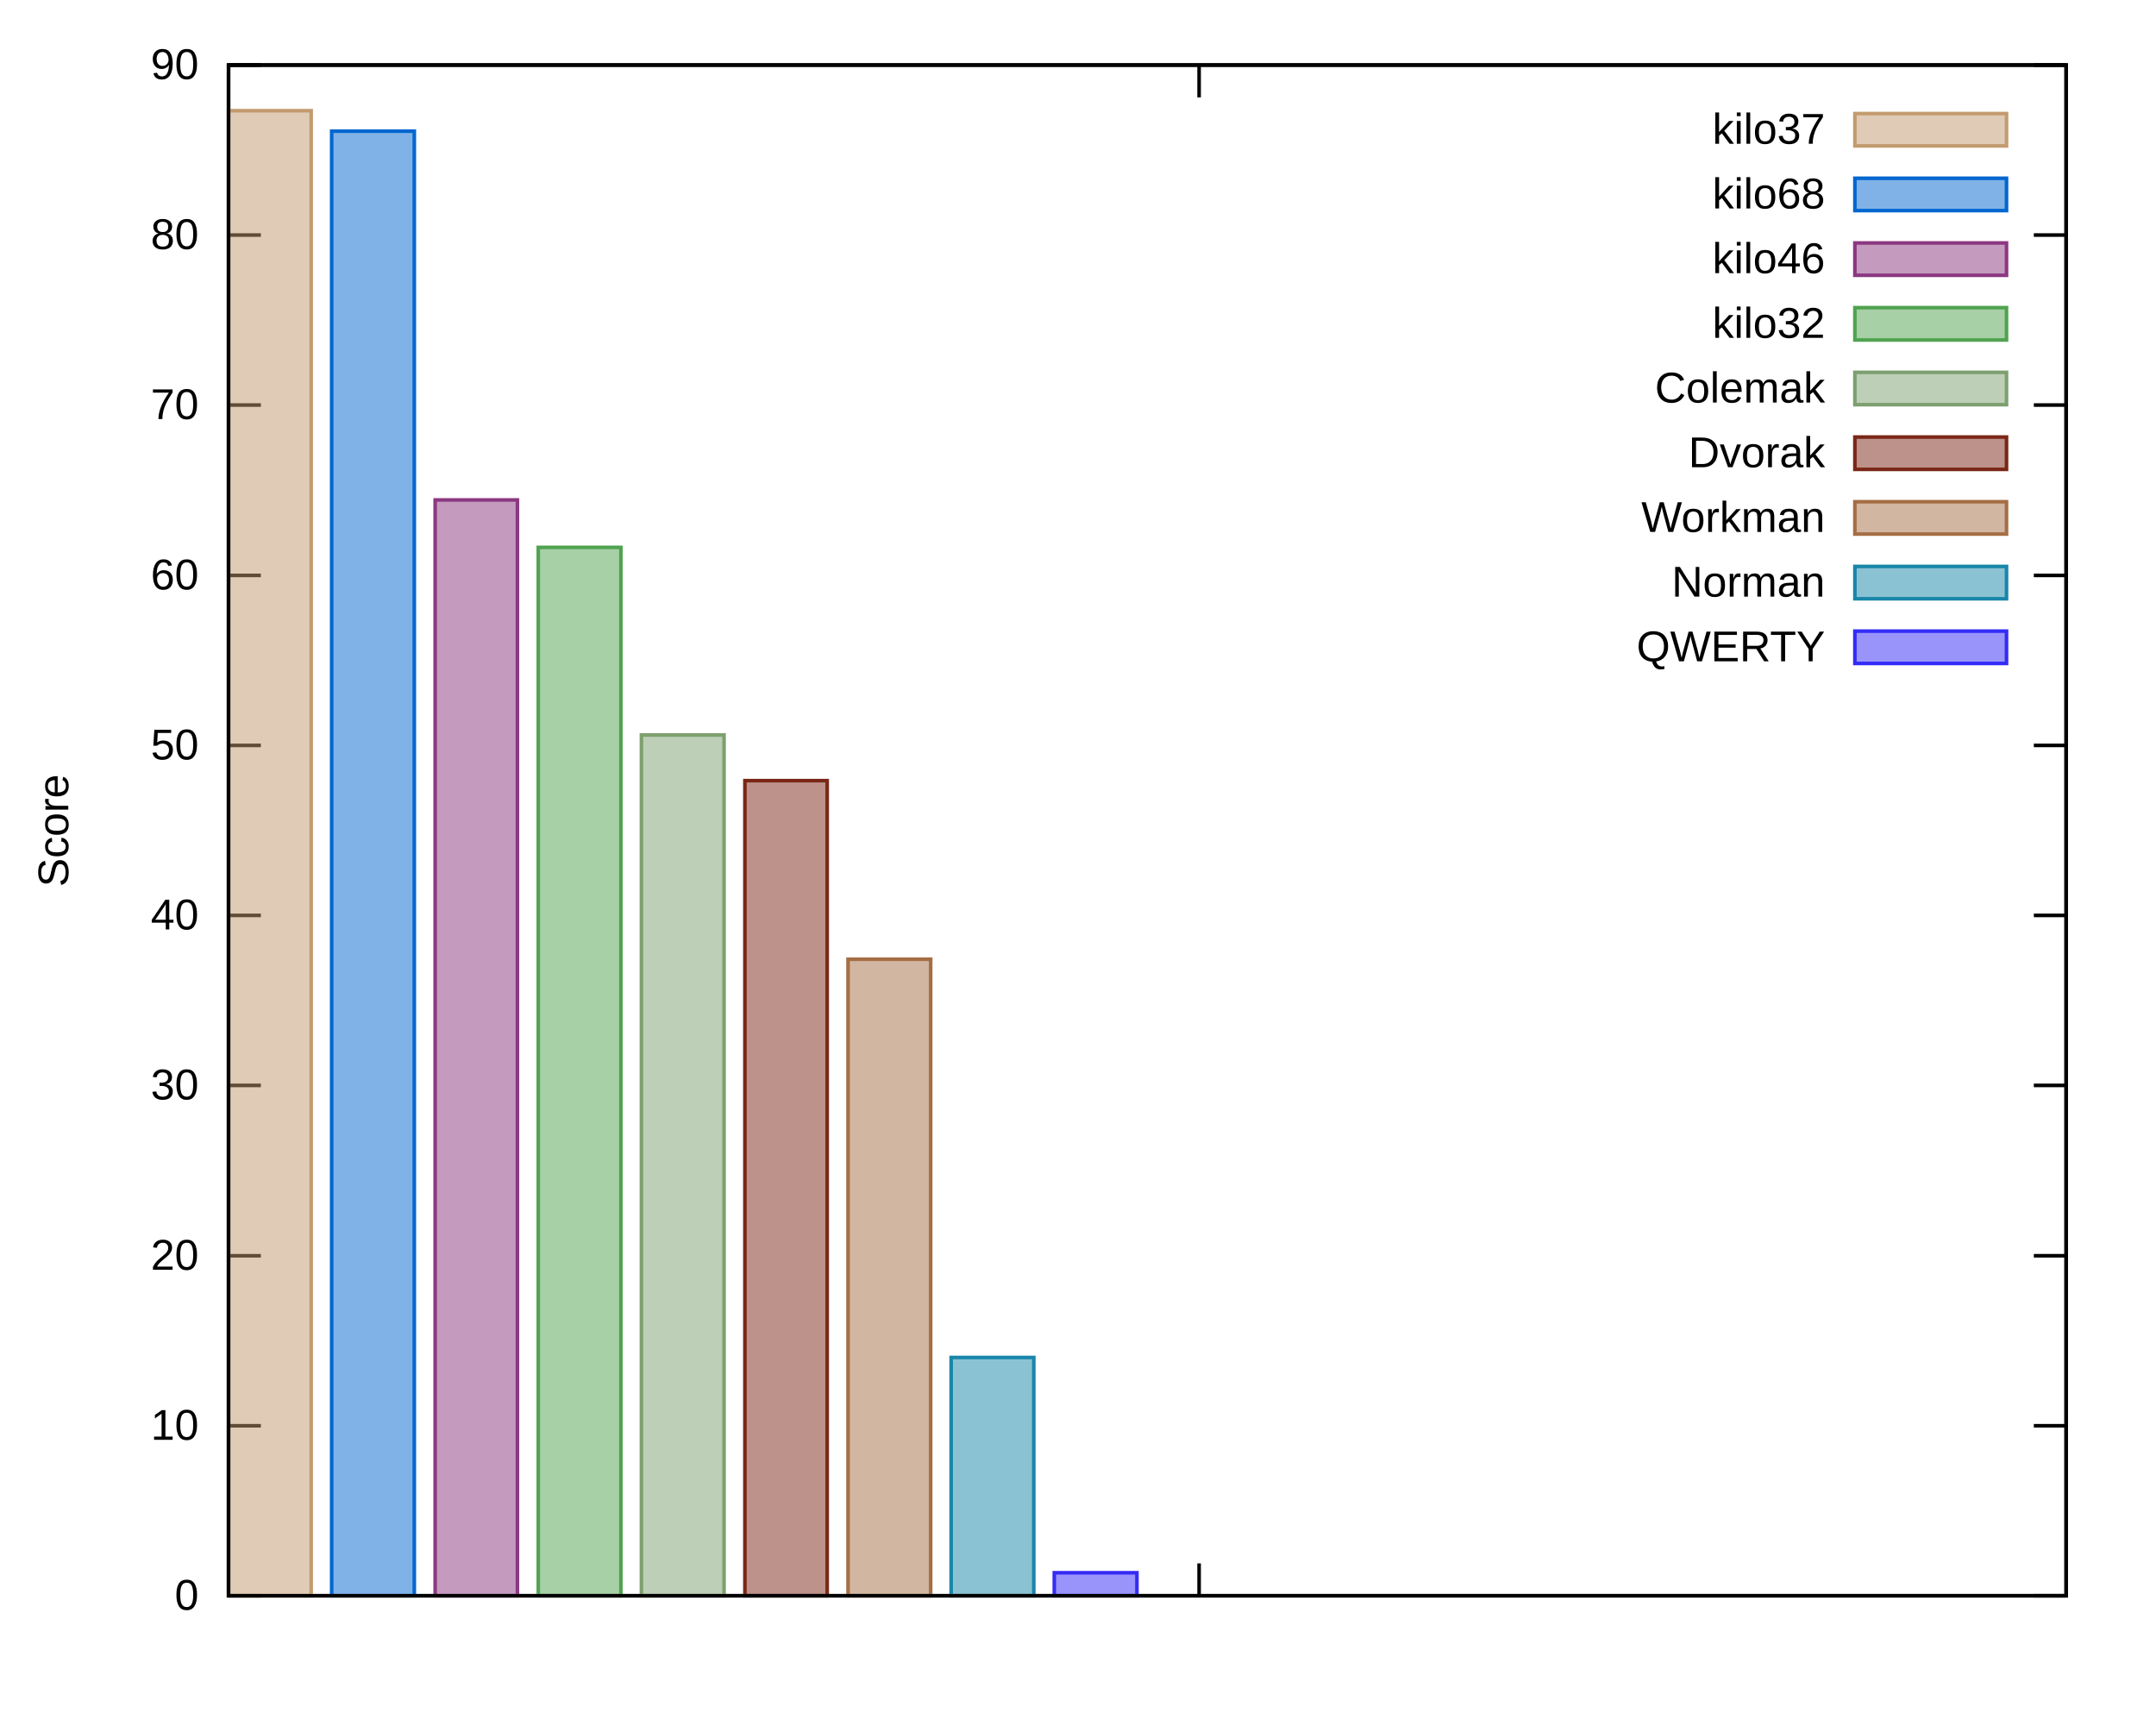
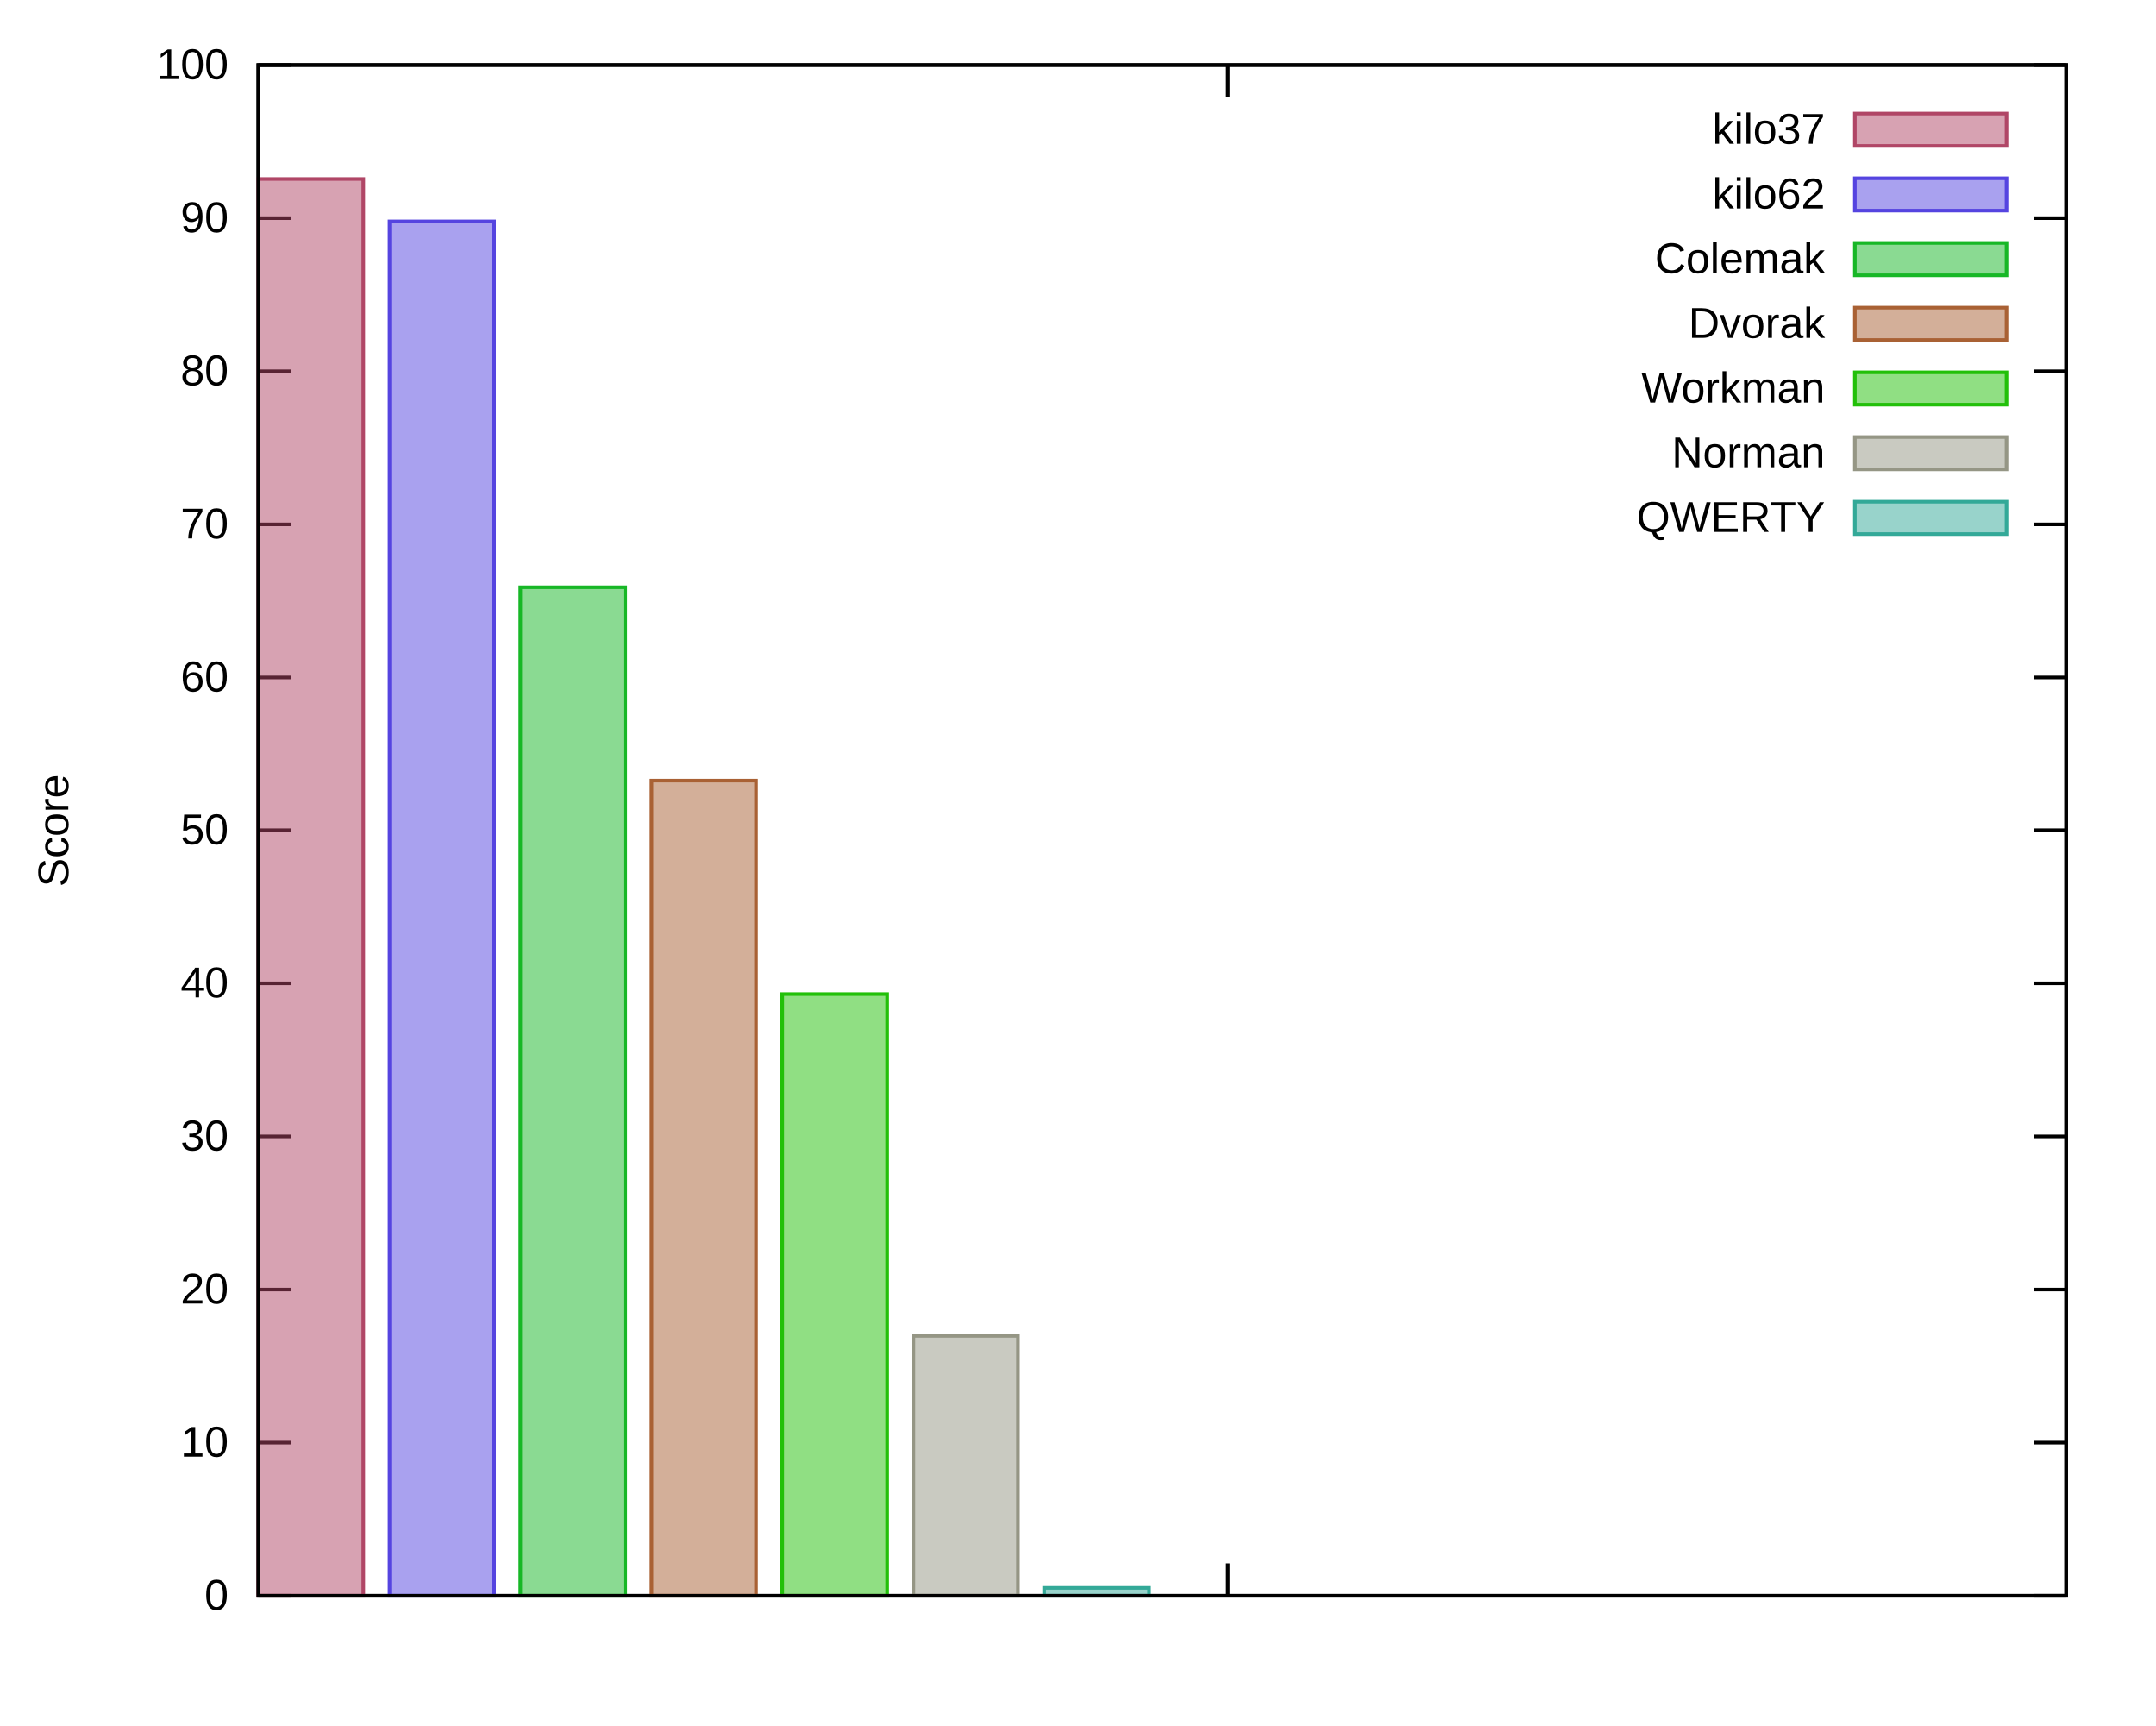
<svg xmlns="http://www.w3.org/2000/svg" xmlns:xlink="http://www.w3.org/1999/xlink" width="600" height="480" viewBox="0 0 600 480">
  <g id="gnuplot_canvas">
    <rect x="0" y="0" width="600" height="480" fill="none" />
    <defs>
      <circle id="gpDot" r="0.5" stroke-width="0.5" stroke="currentColor" />
      <path id="gpPt0" stroke-width="0.222" stroke="currentColor" d="M-1,0 h2 M0,-1 v2" />
      <path id="gpPt1" stroke-width="0.222" stroke="currentColor" d="M-1,-1 L1,1 M1,-1 L-1,1" />
      <path id="gpPt2" stroke-width="0.222" stroke="currentColor" d="M-1,0 L1,0 M0,-1 L0,1 M-1,-1 L1,1 M-1,1 L1,-1" />
      <rect id="gpPt3" stroke-width="0.222" stroke="currentColor" x="-1" y="-1" width="2" height="2" />
      <rect id="gpPt4" stroke-width="0.222" stroke="currentColor" fill="currentColor" x="-1" y="-1" width="2" height="2" />
      <circle id="gpPt5" stroke-width="0.222" stroke="currentColor" cx="0" cy="0" r="1" />
      <use xlink:href="#gpPt5" id="gpPt6" fill="currentColor" stroke="none" />
      <path id="gpPt7" stroke-width="0.222" stroke="currentColor" d="M0,-1.33 L-1.33,0.67 L1.33,0.67 z" />
      <use xlink:href="#gpPt7" id="gpPt8" fill="currentColor" stroke="none" />
      <use xlink:href="#gpPt7" id="gpPt9" stroke="currentColor" transform="rotate(180)" />
      <use xlink:href="#gpPt9" id="gpPt10" fill="currentColor" stroke="none" />
      <use xlink:href="#gpPt3" id="gpPt11" stroke="currentColor" transform="rotate(45)" />
      <use xlink:href="#gpPt11" id="gpPt12" fill="currentColor" stroke="none" />
      <path id="gpPt13" stroke-width="0.222" stroke="currentColor" d="M0,1.330 L1.265,0.411 L0.782,-1.067 L-0.782,-1.076 L-1.265,0.411 z" />
      <use xlink:href="#gpPt13" id="gpPt14" fill="currentColor" stroke="none" />
      <filter id="textbox" filterUnits="objectBoundingBox" x="0" y="0" height="1" width="1">
        <feFlood flood-color="white" flood-opacity="1" result="bgnd" />
        <feComposite in="SourceGraphic" in2="bgnd" operator="atop" />
      </filter>
      <filter id="greybox" filterUnits="objectBoundingBox" x="0" y="0" height="1" width="1">
        <feFlood flood-color="lightgrey" flood-opacity="1" result="grey" />
        <feComposite in="SourceGraphic" in2="grey" operator="atop" />
      </filter>
    </defs>
    <g fill="none" color="white" stroke="currentColor" stroke-width="1.00" stroke-linecap="butt" stroke-linejoin="miter">
</g>
    <g fill="none" color="black" stroke="currentColor" stroke-width="1.00" stroke-linecap="butt" stroke-linejoin="miter">
-       <path stroke="black" d="M63.6,444.0 L72.6,444.0 M575.0,444.0 L566.0,444.0  " />
-       <g transform="translate(55.3,447.9)" stroke="none" fill="black" font-family="Arial" font-size="12.00" text-anchor="end">
+       <path stroke="black" d="M71.9,444.0 L80.9,444.0 M575.0,444.0 L566.0,444.0  " />
+       <g transform="translate(63.6,447.9)" stroke="none" fill="black" font-family="Arial" font-size="12.00" text-anchor="end">
        <text>
          <tspan font-family="Arial"> 0</tspan>
        </text>
      </g>
    </g>
    <g fill="none" color="black" stroke="currentColor" stroke-width="1.00" stroke-linecap="butt" stroke-linejoin="miter">
-       <path stroke="black" d="M63.6,396.7 L72.6,396.7 M575.0,396.7 L566.0,396.7  " />
-       <g transform="translate(55.3,400.6)" stroke="none" fill="black" font-family="Arial" font-size="12.00" text-anchor="end">
+       <path stroke="black" d="M71.9,401.4 L80.9,401.4 M575.0,401.4 L566.0,401.4  " />
+       <g transform="translate(63.6,405.3)" stroke="none" fill="black" font-family="Arial" font-size="12.00" text-anchor="end">
        <text>
          <tspan font-family="Arial"> 10</tspan>
        </text>
      </g>
    </g>
    <g fill="none" color="black" stroke="currentColor" stroke-width="1.00" stroke-linecap="butt" stroke-linejoin="miter">
-       <path stroke="black" d="M63.6,349.4 L72.6,349.4 M575.0,349.4 L566.0,349.4  " />
-       <g transform="translate(55.3,353.3)" stroke="none" fill="black" font-family="Arial" font-size="12.00" text-anchor="end">
+       <path stroke="black" d="M71.9,358.8 L80.9,358.8 M575.0,358.8 L566.0,358.8  " />
+       <g transform="translate(63.6,362.7)" stroke="none" fill="black" font-family="Arial" font-size="12.00" text-anchor="end">
        <text>
          <tspan font-family="Arial"> 20</tspan>
        </text>
      </g>
    </g>
    <g fill="none" color="black" stroke="currentColor" stroke-width="1.00" stroke-linecap="butt" stroke-linejoin="miter">
-       <path stroke="black" d="M63.6,302.0 L72.6,302.0 M575.0,302.0 L566.0,302.0  " />
-       <g transform="translate(55.3,305.9)" stroke="none" fill="black" font-family="Arial" font-size="12.00" text-anchor="end">
+       <path stroke="black" d="M71.9,316.2 L80.9,316.2 M575.0,316.2 L566.0,316.2  " />
+       <g transform="translate(63.6,320.1)" stroke="none" fill="black" font-family="Arial" font-size="12.00" text-anchor="end">
        <text>
          <tspan font-family="Arial"> 30</tspan>
        </text>
      </g>
    </g>
    <g fill="none" color="black" stroke="currentColor" stroke-width="1.00" stroke-linecap="butt" stroke-linejoin="miter">
-       <path stroke="black" d="M63.6,254.7 L72.6,254.7 M575.0,254.7 L566.0,254.7  " />
-       <g transform="translate(55.3,258.6)" stroke="none" fill="black" font-family="Arial" font-size="12.00" text-anchor="end">
+       <path stroke="black" d="M71.9,273.6 L80.9,273.6 M575.0,273.6 L566.0,273.6  " />
+       <g transform="translate(63.6,277.5)" stroke="none" fill="black" font-family="Arial" font-size="12.00" text-anchor="end">
        <text>
          <tspan font-family="Arial"> 40</tspan>
        </text>
      </g>
    </g>
    <g fill="none" color="black" stroke="currentColor" stroke-width="1.00" stroke-linecap="butt" stroke-linejoin="miter">
-       <path stroke="black" d="M63.6,207.4 L72.6,207.4 M575.0,207.4 L566.0,207.4  " />
-       <g transform="translate(55.3,211.3)" stroke="none" fill="black" font-family="Arial" font-size="12.00" text-anchor="end">
+       <path stroke="black" d="M71.9,231.0 L80.9,231.0 M575.0,231.0 L566.0,231.0  " />
+       <g transform="translate(63.6,234.9)" stroke="none" fill="black" font-family="Arial" font-size="12.00" text-anchor="end">
        <text>
          <tspan font-family="Arial"> 50</tspan>
        </text>
      </g>
    </g>
    <g fill="none" color="black" stroke="currentColor" stroke-width="1.00" stroke-linecap="butt" stroke-linejoin="miter">
-       <path stroke="black" d="M63.6,160.1 L72.6,160.1 M575.0,160.1 L566.0,160.1  " />
-       <g transform="translate(55.3,164.0)" stroke="none" fill="black" font-family="Arial" font-size="12.00" text-anchor="end">
+       <path stroke="black" d="M71.9,188.5 L80.9,188.5 M575.0,188.5 L566.0,188.5  " />
+       <g transform="translate(63.6,192.4)" stroke="none" fill="black" font-family="Arial" font-size="12.00" text-anchor="end">
        <text>
          <tspan font-family="Arial"> 60</tspan>
        </text>
      </g>
    </g>
    <g fill="none" color="black" stroke="currentColor" stroke-width="1.00" stroke-linecap="butt" stroke-linejoin="miter">
-       <path stroke="black" d="M63.6,112.7 L72.6,112.7 M575.0,112.7 L566.0,112.7  " />
-       <g transform="translate(55.3,116.6)" stroke="none" fill="black" font-family="Arial" font-size="12.00" text-anchor="end">
+       <path stroke="black" d="M71.9,145.9 L80.9,145.9 M575.0,145.9 L566.0,145.9  " />
+       <g transform="translate(63.6,149.8)" stroke="none" fill="black" font-family="Arial" font-size="12.00" text-anchor="end">
        <text>
          <tspan font-family="Arial"> 70</tspan>
        </text>
      </g>
    </g>
    <g fill="none" color="black" stroke="currentColor" stroke-width="1.00" stroke-linecap="butt" stroke-linejoin="miter">
-       <path stroke="black" d="M63.6,65.4 L72.6,65.4 M575.0,65.4 L566.0,65.4  " />
-       <g transform="translate(55.3,69.3)" stroke="none" fill="black" font-family="Arial" font-size="12.00" text-anchor="end">
+       <path stroke="black" d="M71.9,103.3 L80.9,103.3 M575.0,103.3 L566.0,103.3  " />
+       <g transform="translate(63.6,107.2)" stroke="none" fill="black" font-family="Arial" font-size="12.00" text-anchor="end">
        <text>
          <tspan font-family="Arial"> 80</tspan>
        </text>
      </g>
    </g>
    <g fill="none" color="black" stroke="currentColor" stroke-width="1.00" stroke-linecap="butt" stroke-linejoin="miter">
-       <path stroke="black" d="M63.6,18.1 L72.6,18.1 M575.0,18.1 L566.0,18.1  " />
-       <g transform="translate(55.3,22.0)" stroke="none" fill="black" font-family="Arial" font-size="12.00" text-anchor="end">
+       <path stroke="black" d="M71.9,60.7 L80.9,60.7 M575.0,60.7 L566.0,60.7  " />
+       <g transform="translate(63.6,64.6)" stroke="none" fill="black" font-family="Arial" font-size="12.00" text-anchor="end">
        <text>
          <tspan font-family="Arial"> 90</tspan>
        </text>
      </g>
    </g>
    <g fill="none" color="black" stroke="currentColor" stroke-width="1.00" stroke-linecap="butt" stroke-linejoin="miter">
-       <path stroke="black" d="M333.7,444.0 L333.7,435.0 M333.7,18.1 L333.7,27.1  " />
-       <g transform="translate(333.7,465.9)" stroke="none" fill="black" font-family="Arial" font-size="12.00" text-anchor="middle">
+       <path stroke="black" d="M71.9,18.1 L80.9,18.1 M575.0,18.1 L566.0,18.1  " />
+       <g transform="translate(63.6,22.0)" stroke="none" fill="black" font-family="Arial" font-size="12.00" text-anchor="end">
+         <text>
+           <tspan font-family="Arial"> 100</tspan>
+         </text>
+       </g>
+     </g>
+     <g fill="none" color="black" stroke="currentColor" stroke-width="1.00" stroke-linecap="butt" stroke-linejoin="miter">
+       <path stroke="black" d="M341.7,444.0 L341.7,435.0 M341.7,18.1 L341.7,27.1  " />
+       <g transform="translate(341.7,465.9)" stroke="none" fill="black" font-family="Arial" font-size="12.00" text-anchor="middle">
        <text />
      </g>
    </g>
    <g fill="none" color="black" stroke="currentColor" stroke-width="1.00" stroke-linecap="butt" stroke-linejoin="miter">
</g>
    <g fill="none" color="black" stroke="currentColor" stroke-width="1.00" stroke-linecap="butt" stroke-linejoin="miter">
-       <path stroke="black" d="M63.6,18.1 L63.6,444.0 L575.0,444.0 L575.0,18.1 L63.6,18.1 Z  " />
+       <path stroke="black" d="M71.9,18.1 L71.9,444.0 L575.0,444.0 L575.0,18.1 L71.9,18.1 Z  " />
    </g>
    <g fill="none" color="black" stroke="currentColor" stroke-width="1.00" stroke-linecap="butt" stroke-linejoin="miter">
      <g transform="translate(19.0,231.1) rotate(270)" stroke="none" fill="black" font-family="Arial" font-size="12.00" text-anchor="middle">
        <text>
          <tspan font-family="Arial">Score</tspan>
        </text>
      </g>
    </g>
    <g fill="none" color="black" stroke="currentColor" stroke-width="1.00" stroke-linecap="butt" stroke-linejoin="miter">
</g>
    <g id="gnuplot_plot_1">
      <g fill="none" color="black" stroke="currentColor" stroke-width="1.00" stroke-linecap="butt" stroke-linejoin="miter">
        <g transform="translate(507.9,40.0)" stroke="none" fill="black" font-family="Arial" font-size="12.00" text-anchor="end">
          <text>
            <tspan font-family="Arial">kilo37</tspan>
          </text>
        </g>
      </g>
      <g fill="none" color="black" stroke="currentColor" stroke-width="1.00" stroke-linecap="butt" stroke-linejoin="miter">
        <g stroke="none" shape-rendering="crispEdges">
-           <polygon fill="rgb(195, 155, 111)" fill-opacity="0.5" points="516.2,40.6 558.4,40.6 558.4,31.6 516.2,31.6 " />
-         </g>
-         <path stroke="rgb(195, 155, 111)" d="M516.2,40.6 L558.4,40.6 L558.4,31.6 L516.2,31.6 L516.2,40.6 Z  " />
-       </g>
-       <g fill="none" color="black" stroke="currentColor" stroke-width="1.00" stroke-linecap="butt" stroke-linejoin="miter">
-         <g stroke="none" shape-rendering="crispEdges">
-           <polygon fill="rgb(195, 155, 111)" fill-opacity="0.5" points="63.6,444.0 86.7,444.0 86.7,30.7 63.6,30.7 " />
-         </g>
-         <path stroke="rgb(195, 155, 111)" d="M63.6,444.0 L63.6,30.8 L86.6,30.8 L86.6,444.0 L63.6,444.0 Z  " />
+           <polygon fill="rgb(176,  70, 102)" fill-opacity="0.5" points="516.2,40.6 558.4,40.6 558.4,31.6 516.2,31.6 " />
+         </g>
+         <path stroke="rgb(176,  70, 102)" d="M516.2,40.6 L558.4,40.6 L558.4,31.6 L516.2,31.6 L516.2,40.6 Z  " />
+       </g>
+       <g fill="none" color="black" stroke="currentColor" stroke-width="1.00" stroke-linecap="butt" stroke-linejoin="miter">
+         <g stroke="none" shape-rendering="crispEdges">
+           <polygon fill="rgb(176,  70, 102)" fill-opacity="0.5" points="71.9,444.0 101.2,444.0 101.2,49.7 71.9,49.7 " />
+         </g>
+         <path stroke="rgb(176,  70, 102)" d="M71.9,444.0 L71.9,49.8 L101.1,49.8 L101.1,444.0 L71.9,444.0 Z  " />
      </g>
    </g>
    <g id="gnuplot_plot_2">
      <g fill="none" color="black" stroke="currentColor" stroke-width="1.00" stroke-linecap="butt" stroke-linejoin="miter">
        <g transform="translate(507.9,58.0)" stroke="none" fill="black" font-family="Arial" font-size="12.00" text-anchor="end">
          <text>
-             <tspan font-family="Arial">kilo68</tspan>
-           </text>
-         </g>
-       </g>
-       <g fill="none" color="black" stroke="currentColor" stroke-width="1.00" stroke-linecap="butt" stroke-linejoin="miter">
-         <g stroke="none" shape-rendering="crispEdges">
-           <polygon fill="rgb(  2, 102, 208)" fill-opacity="0.5" points="516.2,58.6 558.4,58.6 558.4,49.6 516.2,49.6 " />
-         </g>
-         <path stroke="rgb(  2, 102, 208)" d="M516.2,58.6 L558.4,58.6 L558.4,49.6 L516.2,49.6 L516.2,58.6 Z  " />
-       </g>
-       <g fill="none" color="black" stroke="currentColor" stroke-width="1.00" stroke-linecap="butt" stroke-linejoin="miter">
-         <g stroke="none" shape-rendering="crispEdges">
-           <polygon fill="rgb(  2, 102, 208)" fill-opacity="0.5" points="92.3,444.0 115.4,444.0 115.4,36.4 92.3,36.4 " />
-         </g>
-         <path stroke="rgb(  2, 102, 208)" d="M92.3,444.0 L92.3,36.5 L115.3,36.5 L115.3,444.0 L92.3,444.0 Z  " />
+             <tspan font-family="Arial">kilo62</tspan>
+           </text>
+         </g>
+       </g>
+       <g fill="none" color="black" stroke="currentColor" stroke-width="1.00" stroke-linecap="butt" stroke-linejoin="miter">
+         <g stroke="none" shape-rendering="crispEdges">
+           <polygon fill="rgb( 85,  68, 224)" fill-opacity="0.5" points="516.2,58.6 558.4,58.6 558.4,49.6 516.2,49.6 " />
+         </g>
+         <path stroke="rgb( 85,  68, 224)" d="M516.2,58.6 L558.4,58.6 L558.4,49.6 L516.2,49.6 L516.2,58.6 Z  " />
+       </g>
+       <g fill="none" color="black" stroke="currentColor" stroke-width="1.00" stroke-linecap="butt" stroke-linejoin="miter">
+         <g stroke="none" shape-rendering="crispEdges">
+           <polygon fill="rgb( 85,  68, 224)" fill-opacity="0.5" points="108.4,444.0 137.6,444.0 137.6,61.5 108.4,61.5 " />
+         </g>
+         <path stroke="rgb( 85,  68, 224)" d="M108.4,444.0 L108.4,61.6 L137.5,61.6 L137.5,444.0 L108.4,444.0 Z  " />
      </g>
    </g>
    <g id="gnuplot_plot_3">
      <g fill="none" color="black" stroke="currentColor" stroke-width="1.00" stroke-linecap="butt" stroke-linejoin="miter">
        <g transform="translate(507.9,76.0)" stroke="none" fill="black" font-family="Arial" font-size="12.00" text-anchor="end">
          <text>
-             <tspan font-family="Arial">kilo46</tspan>
-           </text>
-         </g>
-       </g>
-       <g fill="none" color="black" stroke="currentColor" stroke-width="1.00" stroke-linecap="butt" stroke-linejoin="miter">
-         <g stroke="none" shape-rendering="crispEdges">
-           <polygon fill="rgb(139,  56, 129)" fill-opacity="0.5" points="516.2,76.6 558.4,76.6 558.4,67.6 516.2,67.6 " />
-         </g>
-         <path stroke="rgb(139,  56, 129)" d="M516.2,76.6 L558.4,76.6 L558.4,67.6 L516.2,67.6 L516.2,76.6 Z  " />
-       </g>
-       <g fill="none" color="black" stroke="currentColor" stroke-width="1.00" stroke-linecap="butt" stroke-linejoin="miter">
-         <g stroke="none" shape-rendering="crispEdges">
-           <polygon fill="rgb(139,  56, 129)" fill-opacity="0.5" points="121.1,444.0 144.1,444.0 144.1,139.0 121.1,139.0 " />
-         </g>
-         <path stroke="rgb(139,  56, 129)" d="M121.1,444.0 L121.1,139.1 L144.0,139.1 L144.0,444.0 L121.1,444.0 Z  " />
+             <tspan font-family="Arial">Colemak</tspan>
+           </text>
+         </g>
+       </g>
+       <g fill="none" color="black" stroke="currentColor" stroke-width="1.00" stroke-linecap="butt" stroke-linejoin="miter">
+         <g stroke="none" shape-rendering="crispEdges">
+           <polygon fill="rgb( 23, 183,  38)" fill-opacity="0.5" points="516.2,76.6 558.4,76.6 558.4,67.6 516.2,67.6 " />
+         </g>
+         <path stroke="rgb( 23, 183,  38)" d="M516.2,76.6 L558.4,76.6 L558.4,67.6 L516.2,67.6 L516.2,76.6 Z  " />
+       </g>
+       <g fill="none" color="black" stroke="currentColor" stroke-width="1.00" stroke-linecap="butt" stroke-linejoin="miter">
+         <g stroke="none" shape-rendering="crispEdges">
+           <polygon fill="rgb( 23, 183,  38)" fill-opacity="0.5" points="144.8,444.0 174.1,444.0 174.1,163.3 144.8,163.3 " />
+         </g>
+         <path stroke="rgb( 23, 183,  38)" d="M144.8,444.0 L144.8,163.4 L174.0,163.4 L174.0,444.0 L144.8,444.0 Z  " />
      </g>
    </g>
    <g id="gnuplot_plot_4">
      <g fill="none" color="black" stroke="currentColor" stroke-width="1.00" stroke-linecap="butt" stroke-linejoin="miter">
        <g transform="translate(507.9,94.0)" stroke="none" fill="black" font-family="Arial" font-size="12.00" text-anchor="end">
          <text>
-             <tspan font-family="Arial">kilo32</tspan>
-           </text>
-         </g>
-       </g>
-       <g fill="none" color="black" stroke="currentColor" stroke-width="1.00" stroke-linecap="butt" stroke-linejoin="miter">
-         <g stroke="none" shape-rendering="crispEdges">
-           <polygon fill="rgb( 80, 163,  80)" fill-opacity="0.5" points="516.2,94.6 558.4,94.6 558.4,85.6 516.2,85.6 " />
-         </g>
-         <path stroke="rgb( 80, 163,  80)" d="M516.2,94.6 L558.4,94.6 L558.4,85.6 L516.2,85.6 L516.2,94.6 Z  " />
-       </g>
-       <g fill="none" color="black" stroke="currentColor" stroke-width="1.00" stroke-linecap="butt" stroke-linejoin="miter">
-         <g stroke="none" shape-rendering="crispEdges">
-           <polygon fill="rgb( 80, 163,  80)" fill-opacity="0.5" points="149.8,444.0 172.9,444.0 172.9,152.2 149.8,152.2 " />
-         </g>
-         <path stroke="rgb( 80, 163,  80)" d="M149.8,444.0 L149.8,152.3 L172.8,152.3 L172.8,444.0 L149.8,444.0 Z  " />
+             <tspan font-family="Arial">Dvorak</tspan>
+           </text>
+         </g>
+       </g>
+       <g fill="none" color="black" stroke="currentColor" stroke-width="1.00" stroke-linecap="butt" stroke-linejoin="miter">
+         <g stroke="none" shape-rendering="crispEdges">
+           <polygon fill="rgb(169,  97,  52)" fill-opacity="0.5" points="516.2,94.6 558.4,94.6 558.4,85.6 516.2,85.6 " />
+         </g>
+         <path stroke="rgb(169,  97,  52)" d="M516.2,94.6 L558.4,94.6 L558.4,85.6 L516.2,85.6 L516.2,94.6 Z  " />
+       </g>
+       <g fill="none" color="black" stroke="currentColor" stroke-width="1.00" stroke-linecap="butt" stroke-linejoin="miter">
+         <g stroke="none" shape-rendering="crispEdges">
+           <polygon fill="rgb(169,  97,  52)" fill-opacity="0.5" points="181.3,444.0 210.5,444.0 210.5,217.1 181.3,217.1 " />
+         </g>
+         <path stroke="rgb(169,  97,  52)" d="M181.3,444.0 L181.3,217.2 L210.4,217.2 L210.4,444.0 L181.3,444.0 Z  " />
      </g>
    </g>
    <g id="gnuplot_plot_5">
      <g fill="none" color="black" stroke="currentColor" stroke-width="1.00" stroke-linecap="butt" stroke-linejoin="miter">
        <g transform="translate(507.9,112.0)" stroke="none" fill="black" font-family="Arial" font-size="12.00" text-anchor="end">
          <text>
-             <tspan font-family="Arial">Colemak</tspan>
-           </text>
-         </g>
-       </g>
-       <g fill="none" color="black" stroke="currentColor" stroke-width="1.00" stroke-linecap="butt" stroke-linejoin="miter">
-         <g stroke="none" shape-rendering="crispEdges">
-           <polygon fill="rgb(125, 160, 111)" fill-opacity="0.5" points="516.2,112.6 558.4,112.6 558.4,103.6 516.2,103.6 " />
-         </g>
-         <path stroke="rgb(125, 160, 111)" d="M516.2,112.6 L558.4,112.6 L558.4,103.6 L516.2,103.6 L516.2,112.6 Z  " />
-       </g>
-       <g fill="none" color="black" stroke="currentColor" stroke-width="1.00" stroke-linecap="butt" stroke-linejoin="miter">
-         <g stroke="none" shape-rendering="crispEdges">
-           <polygon fill="rgb(125, 160, 111)" fill-opacity="0.5" points="178.5,444.0 201.6,444.0 201.6,204.4 178.5,204.4 " />
-         </g>
-         <path stroke="rgb(125, 160, 111)" d="M178.5,444.0 L178.5,204.5 L201.5,204.5 L201.5,444.0 L178.5,444.0 Z  " />
+             <tspan font-family="Arial">Workman</tspan>
+           </text>
+         </g>
+       </g>
+       <g fill="none" color="black" stroke="currentColor" stroke-width="1.00" stroke-linecap="butt" stroke-linejoin="miter">
+         <g stroke="none" shape-rendering="crispEdges">
+           <polygon fill="rgb( 34, 192,   9)" fill-opacity="0.5" points="516.2,112.6 558.4,112.6 558.4,103.6 516.2,103.6 " />
+         </g>
+         <path stroke="rgb( 34, 192,   9)" d="M516.2,112.6 L558.4,112.6 L558.4,103.6 L516.2,103.6 L516.2,112.6 Z  " />
+       </g>
+       <g fill="none" color="black" stroke="currentColor" stroke-width="1.00" stroke-linecap="butt" stroke-linejoin="miter">
+         <g stroke="none" shape-rendering="crispEdges">
+           <polygon fill="rgb( 34, 192,   9)" fill-opacity="0.5" points="217.7,444.0 247.0,444.0 247.0,276.5 217.7,276.5 " />
+         </g>
+         <path stroke="rgb( 34, 192,   9)" d="M217.7,444.0 L217.7,276.6 L246.9,276.6 L246.9,444.0 L217.7,444.0 Z  " />
      </g>
    </g>
    <g id="gnuplot_plot_6">
      <g fill="none" color="black" stroke="currentColor" stroke-width="1.00" stroke-linecap="butt" stroke-linejoin="miter">
        <g transform="translate(507.9,130.0)" stroke="none" fill="black" font-family="Arial" font-size="12.00" text-anchor="end">
          <text>
-             <tspan font-family="Arial">Dvorak</tspan>
-           </text>
-         </g>
-       </g>
-       <g fill="none" color="black" stroke="currentColor" stroke-width="1.00" stroke-linecap="butt" stroke-linejoin="miter">
-         <g stroke="none" shape-rendering="crispEdges">
-           <polygon fill="rgb(122,  39,  23)" fill-opacity="0.5" points="516.2,130.6 558.4,130.6 558.4,121.6 516.2,121.6 " />
-         </g>
-         <path stroke="rgb(122,  39,  23)" d="M516.2,130.6 L558.4,130.6 L558.4,121.6 L516.2,121.6 L516.2,130.6 Z  " />
-       </g>
-       <g fill="none" color="black" stroke="currentColor" stroke-width="1.00" stroke-linecap="butt" stroke-linejoin="miter">
-         <g stroke="none" shape-rendering="crispEdges">
-           <polygon fill="rgb(122,  39,  23)" fill-opacity="0.5" points="207.3,444.0 230.3,444.0 230.3,217.1 207.3,217.1 " />
-         </g>
-         <path stroke="rgb(122,  39,  23)" d="M207.3,444.0 L207.3,217.2 L230.2,217.2 L230.2,444.0 L207.3,444.0 Z  " />
+             <tspan font-family="Arial">Norman</tspan>
+           </text>
+         </g>
+       </g>
+       <g fill="none" color="black" stroke="currentColor" stroke-width="1.00" stroke-linecap="butt" stroke-linejoin="miter">
+         <g stroke="none" shape-rendering="crispEdges">
+           <polygon fill="rgb(149, 150, 133)" fill-opacity="0.5" points="516.2,130.6 558.4,130.6 558.4,121.6 516.2,121.6 " />
+         </g>
+         <path stroke="rgb(149, 150, 133)" d="M516.2,130.6 L558.4,130.6 L558.4,121.6 L516.2,121.6 L516.2,130.6 Z  " />
+       </g>
+       <g fill="none" color="black" stroke="currentColor" stroke-width="1.00" stroke-linecap="butt" stroke-linejoin="miter">
+         <g stroke="none" shape-rendering="crispEdges">
+           <polygon fill="rgb(149, 150, 133)" fill-opacity="0.5" points="254.2,444.0 283.4,444.0 283.4,371.6 254.2,371.6 " />
+         </g>
+         <path stroke="rgb(149, 150, 133)" d="M254.2,444.0 L254.2,371.7 L283.3,371.7 L283.3,444.0 L254.2,444.0 Z  " />
      </g>
    </g>
    <g id="gnuplot_plot_7">
      <g fill="none" color="black" stroke="currentColor" stroke-width="1.00" stroke-linecap="butt" stroke-linejoin="miter">
        <g transform="translate(507.9,148.0)" stroke="none" fill="black" font-family="Arial" font-size="12.00" text-anchor="end">
          <text>
-             <tspan font-family="Arial">Workman</tspan>
-           </text>
-         </g>
-       </g>
-       <g fill="none" color="black" stroke="currentColor" stroke-width="1.00" stroke-linecap="butt" stroke-linejoin="miter">
-         <g stroke="none" shape-rendering="crispEdges">
-           <polygon fill="rgb(165, 110,  68)" fill-opacity="0.5" points="516.2,148.6 558.4,148.6 558.4,139.6 516.2,139.6 " />
-         </g>
-         <path stroke="rgb(165, 110,  68)" d="M516.2,148.6 L558.4,148.6 L558.4,139.6 L516.2,139.6 L516.2,148.6 Z  " />
-       </g>
-       <g fill="none" color="black" stroke="currentColor" stroke-width="1.00" stroke-linecap="butt" stroke-linejoin="miter">
-         <g stroke="none" shape-rendering="crispEdges">
-           <polygon fill="rgb(165, 110,  68)" fill-opacity="0.5" points="236.0,444.0 259.1,444.0 259.1,266.8 236.0,266.8 " />
-         </g>
-         <path stroke="rgb(165, 110,  68)" d="M236.0,444.0 L236.0,266.9 L259.0,266.9 L259.0,444.0 L236.0,444.0 Z  " />
+             <tspan font-family="Arial">QWERTY</tspan>
+           </text>
+         </g>
+       </g>
+       <g fill="none" color="black" stroke="currentColor" stroke-width="1.00" stroke-linecap="butt" stroke-linejoin="miter">
+         <g stroke="none" shape-rendering="crispEdges">
+           <polygon fill="rgb( 51, 169, 152)" fill-opacity="0.5" points="516.2,148.6 558.4,148.6 558.4,139.6 516.2,139.6 " />
+         </g>
+         <path stroke="rgb( 51, 169, 152)" d="M516.2,148.6 L558.4,148.6 L558.4,139.6 L516.2,139.6 L516.2,148.6 Z  " />
+       </g>
+       <g fill="none" color="black" stroke="currentColor" stroke-width="1.00" stroke-linecap="butt" stroke-linejoin="miter">
+         <g stroke="none" shape-rendering="crispEdges">
+           <polygon fill="rgb( 51, 169, 152)" fill-opacity="0.5" points="290.6,444.0 319.9,444.0 319.9,441.7 290.6,441.7 " />
+         </g>
+         <path stroke="rgb( 51, 169, 152)" d="M290.6,444.0 L290.6,441.8 L319.8,441.8 L319.8,444.0 L290.6,444.0 Z  " />
      </g>
    </g>
    <g id="gnuplot_plot_8">
      <g fill="none" color="black" stroke="currentColor" stroke-width="1.00" stroke-linecap="butt" stroke-linejoin="miter">
-         <g transform="translate(507.9,166.0)" stroke="none" fill="black" font-family="Arial" font-size="12.00" text-anchor="end">
-           <text>
-             <tspan font-family="Arial">Norman</tspan>
-           </text>
-         </g>
-       </g>
-       <g fill="none" color="black" stroke="currentColor" stroke-width="1.00" stroke-linecap="butt" stroke-linejoin="miter">
-         <g stroke="none" shape-rendering="crispEdges">
-           <polygon fill="rgb( 25, 134, 169)" fill-opacity="0.5" points="516.2,166.6 558.4,166.6 558.4,157.6 516.2,157.6 " />
-         </g>
-         <path stroke="rgb( 25, 134, 169)" d="M516.2,166.6 L558.4,166.6 L558.4,157.6 L516.2,157.6 L516.2,166.6 Z  " />
-       </g>
-       <g fill="none" color="black" stroke="currentColor" stroke-width="1.00" stroke-linecap="butt" stroke-linejoin="miter">
-         <g stroke="none" shape-rendering="crispEdges">
-           <polygon fill="rgb( 25, 134, 169)" fill-opacity="0.5" points="264.7,444.0 287.8,444.0 287.8,377.6 264.7,377.6 " />
-         </g>
-         <path stroke="rgb( 25, 134, 169)" d="M264.7,444.0 L264.7,377.7 L287.7,377.7 L287.7,444.0 L264.7,444.0 Z  " />
-       </g>
-     </g>
-     <g id="gnuplot_plot_9">
-       <g fill="none" color="black" stroke="currentColor" stroke-width="1.00" stroke-linecap="butt" stroke-linejoin="miter">
-         <g transform="translate(507.9,184.0)" stroke="none" fill="black" font-family="Arial" font-size="12.00" text-anchor="end">
-           <text>
-             <tspan font-family="Arial">QWERTY</tspan>
-           </text>
-         </g>
-       </g>
-       <g fill="none" color="black" stroke="currentColor" stroke-width="1.00" stroke-linecap="butt" stroke-linejoin="miter">
-         <g stroke="none" shape-rendering="crispEdges">
-           <polygon fill="rgb( 52,  43, 246)" fill-opacity="0.5" points="516.2,184.6 558.4,184.6 558.4,175.6 516.2,175.6 " />
-         </g>
-         <path stroke="rgb( 52,  43, 246)" d="M516.2,184.6 L558.4,184.6 L558.4,175.6 L516.2,175.6 L516.2,184.6 Z  " />
-       </g>
-       <g fill="none" color="black" stroke="currentColor" stroke-width="1.00" stroke-linecap="butt" stroke-linejoin="miter">
-         <g stroke="none" shape-rendering="crispEdges">
-           <polygon fill="rgb( 52,  43, 246)" fill-opacity="0.5" points="293.4,444.0 316.5,444.0 316.5,437.5 293.4,437.5 " />
-         </g>
-         <path stroke="rgb( 52,  43, 246)" d="M293.4,444.0 L293.4,437.6 L316.4,437.6 L316.4,444.0 L293.4,444.0 Z  " />
-       </g>
-     </g>
-     <g id="gnuplot_plot_10">
-       <g fill="none" color="black" stroke="currentColor" stroke-width="1.00" stroke-linecap="butt" stroke-linejoin="miter">
</g>
    </g>
    <g fill="none" color="white" stroke="rgb(  0,   0,   0)" stroke-width="2.00" stroke-linecap="butt" stroke-linejoin="miter">
</g>
    <g fill="none" color="black" stroke="currentColor" stroke-width="2.00" stroke-linecap="butt" stroke-linejoin="miter">
</g>
    <g fill="none" color="black" stroke="black" stroke-width="1.00" stroke-linecap="butt" stroke-linejoin="miter">
</g>
    <g fill="none" color="black" stroke="currentColor" stroke-width="1.00" stroke-linecap="butt" stroke-linejoin="miter">
-       <path stroke="black" d="M63.6,18.1 L63.6,444.0 L575.0,444.0 L575.0,18.1 L63.6,18.1 Z  " />
+       <path stroke="black" d="M71.9,18.1 L71.9,444.0 L575.0,444.0 L575.0,18.1 L71.9,18.1 Z  " />
    </g>
    <g fill="none" color="black" stroke="currentColor" stroke-width="1.00" stroke-linecap="butt" stroke-linejoin="miter">
</g>
  </g>
</svg>
